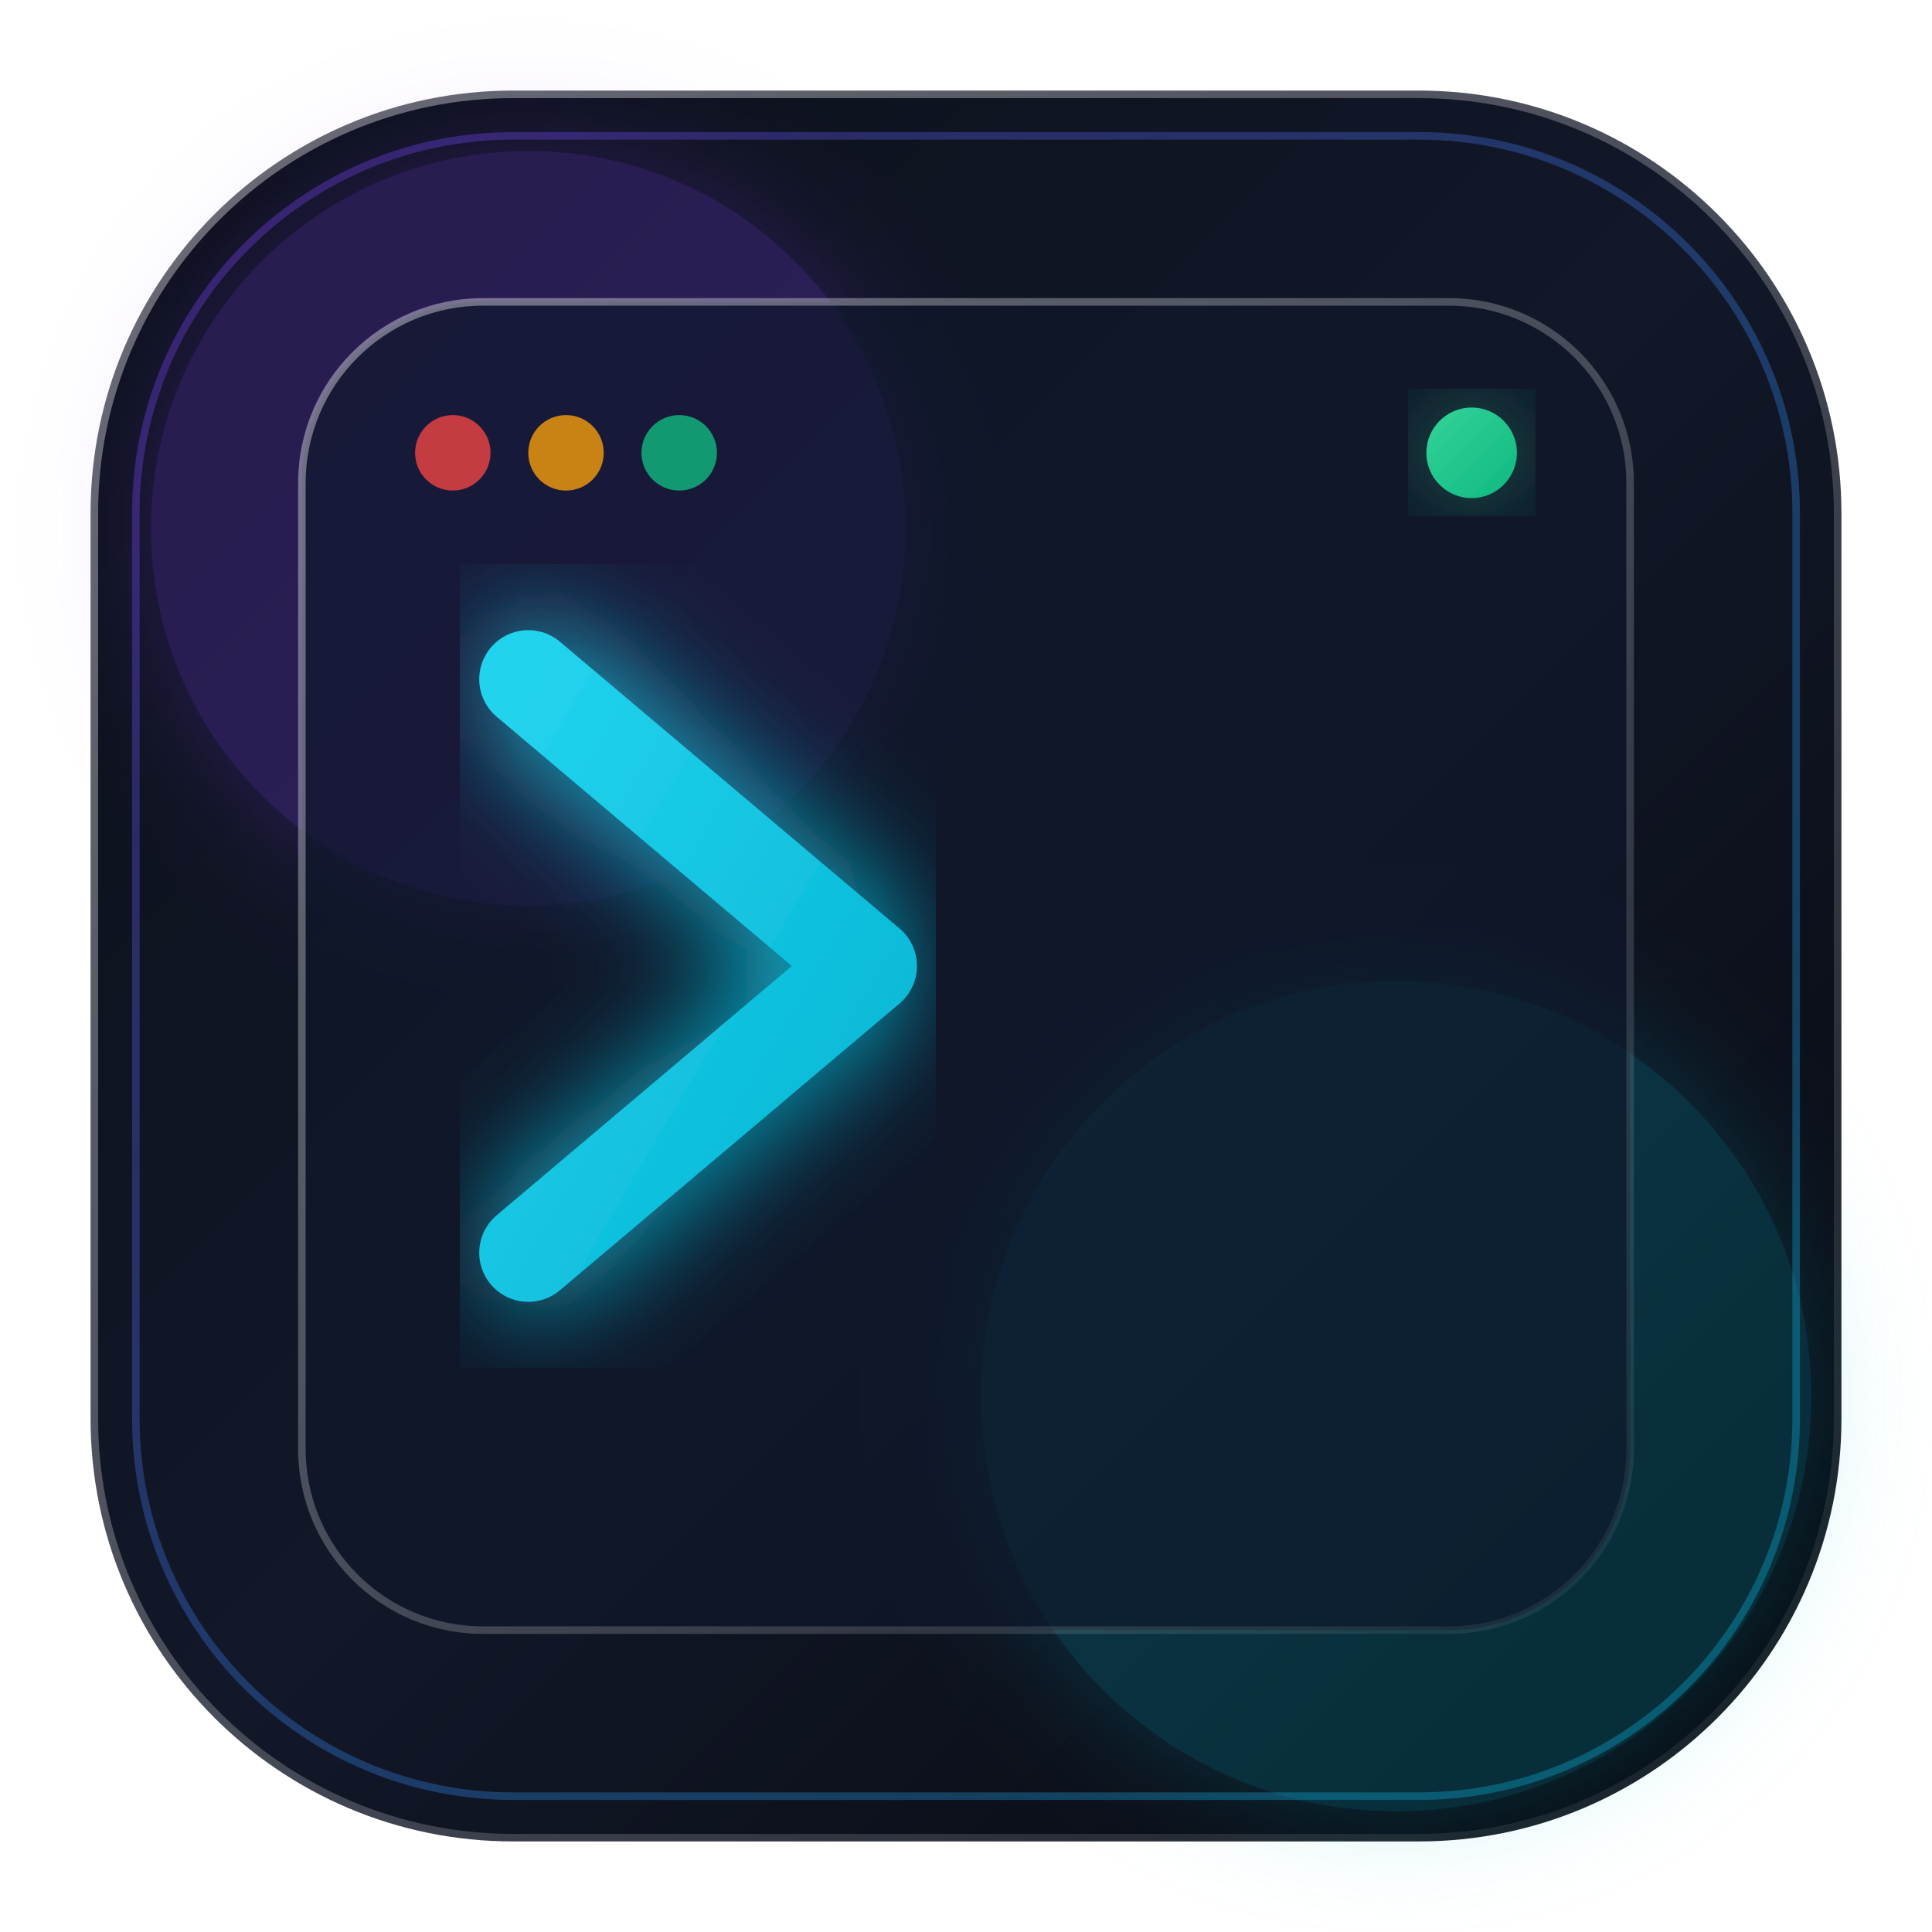
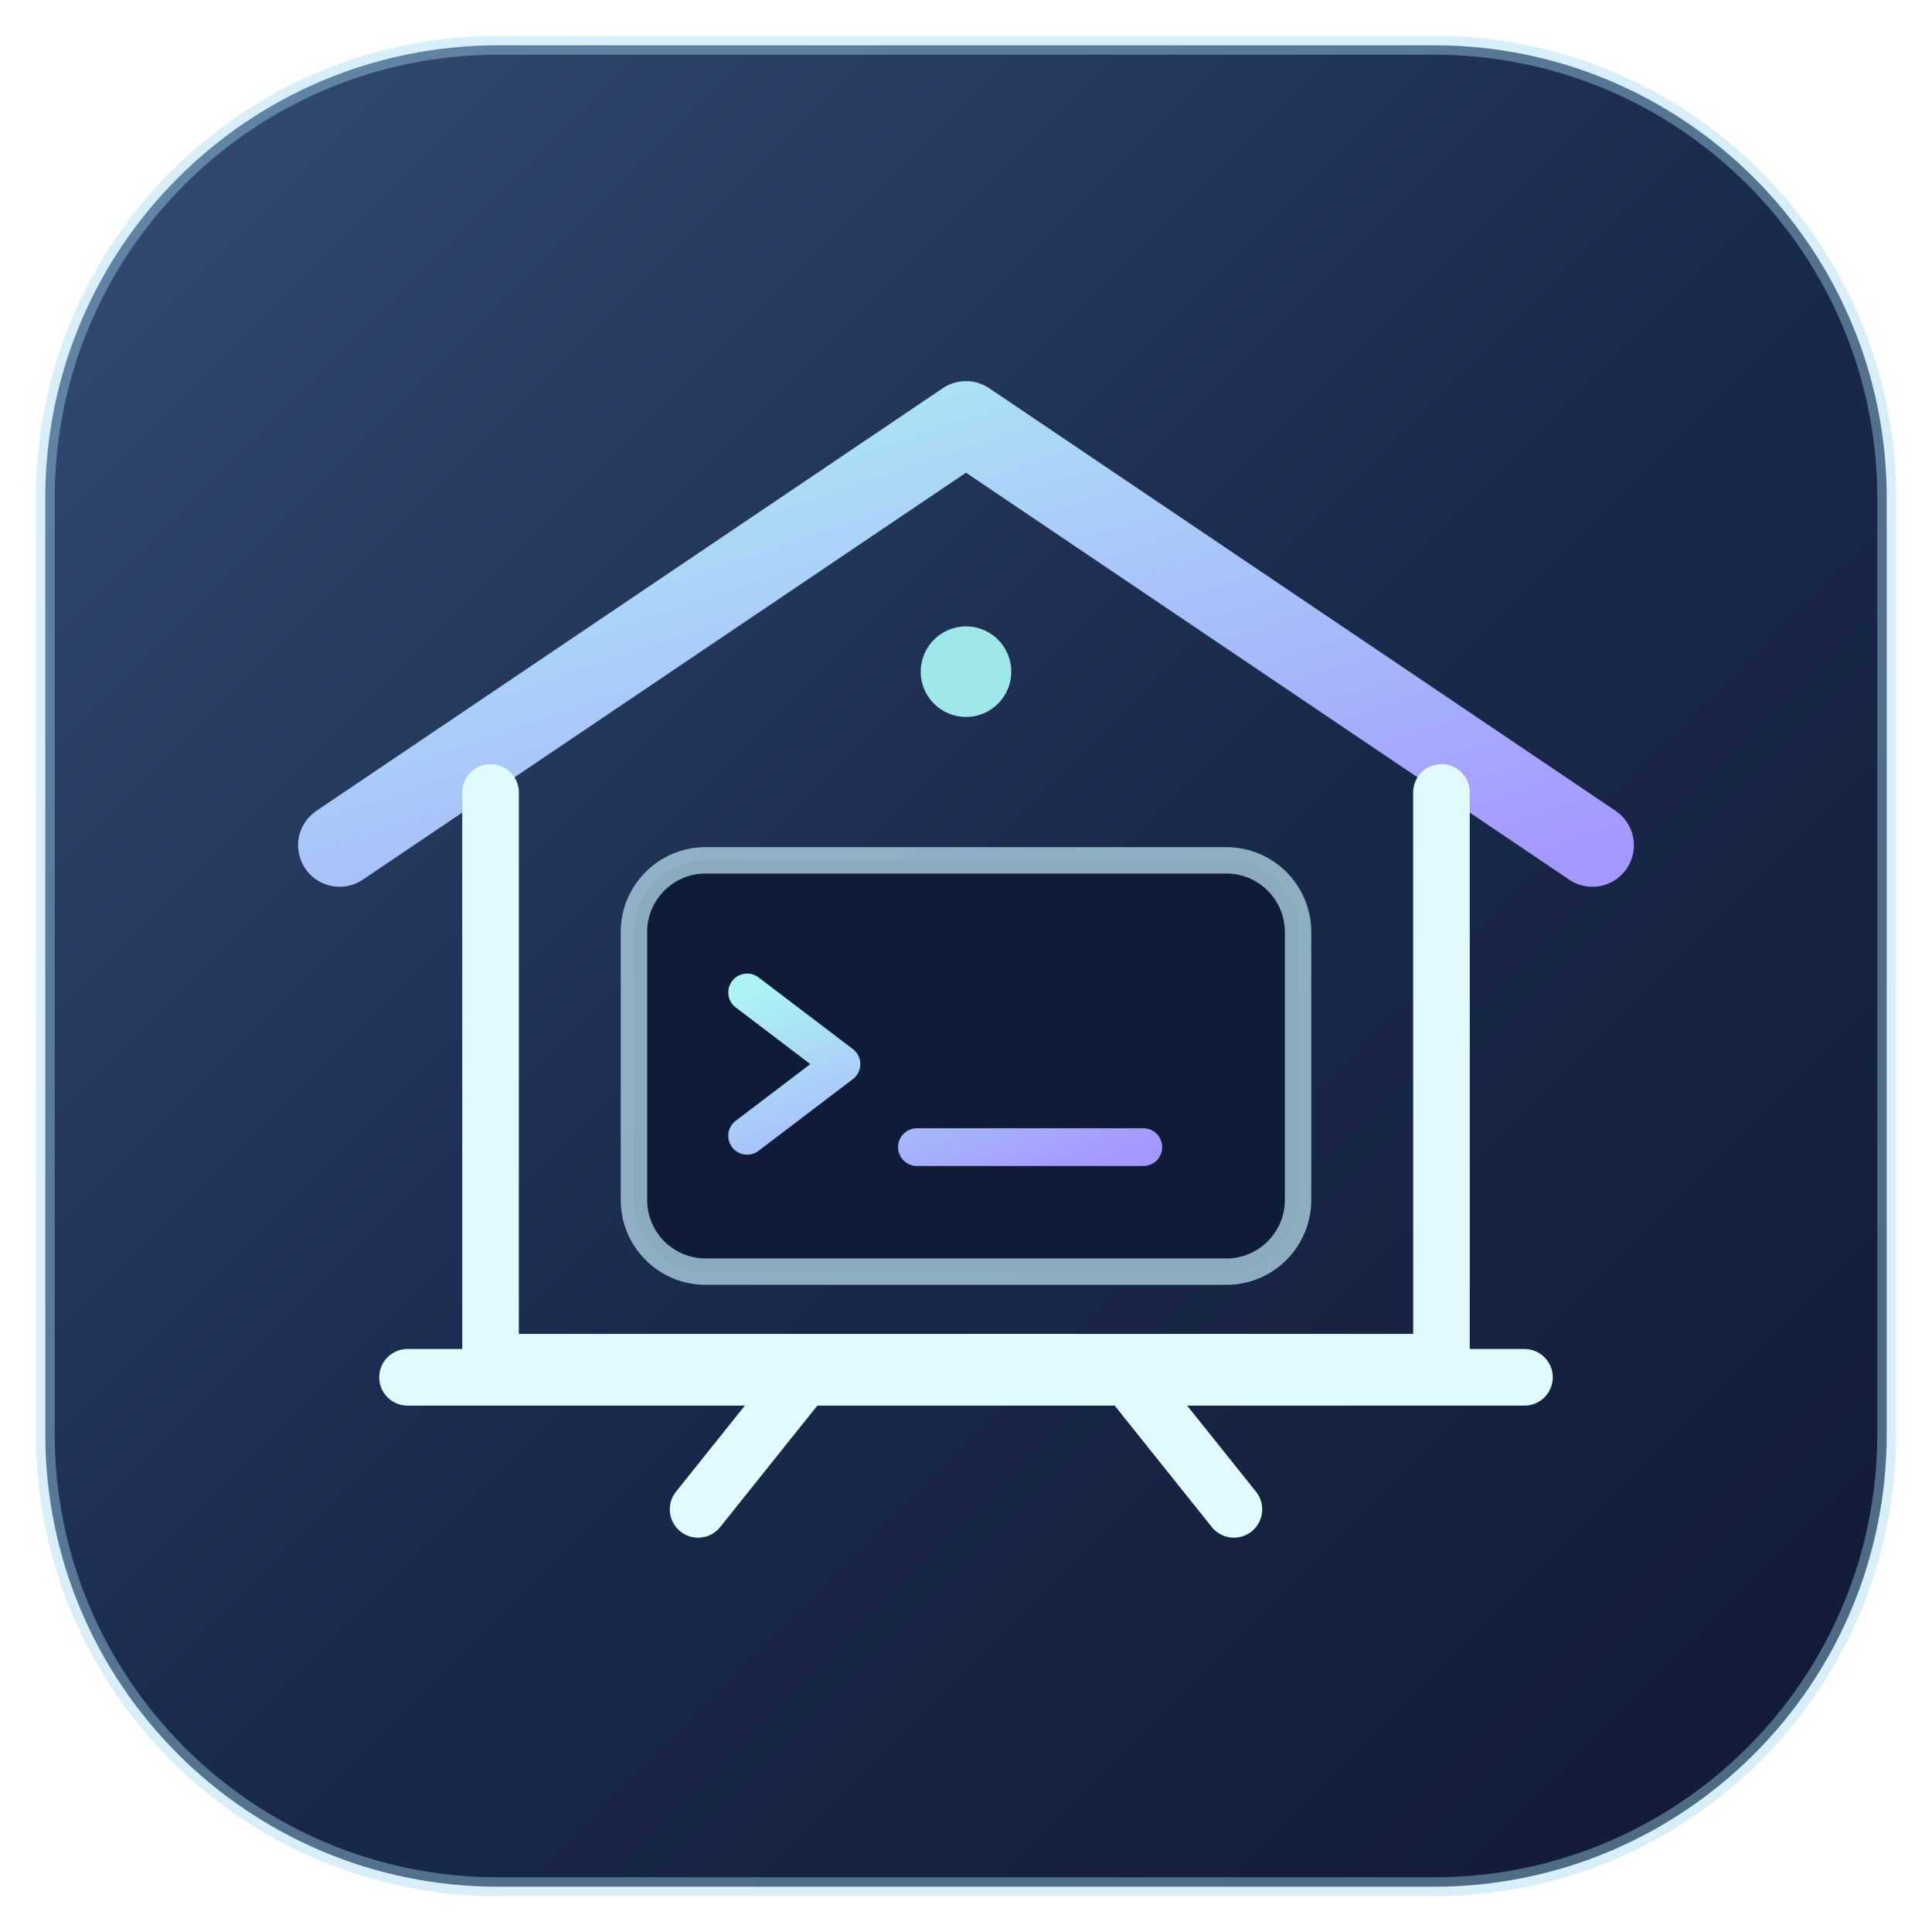
- <svg xmlns="http://www.w3.org/2000/svg" viewBox="0 0 512 512" width="100%" height="100%">
+ <svg xmlns="http://www.w3.org/2000/svg" width="512" height="512" viewBox="0 0 512 512">
  <defs>
-     <linearGradient id="bgGrad" x1="0%" y1="0%" x2="100%" y2="100%">
-       <stop offset="0%" stop-color="#0b0f19" />
-       <stop offset="50%" stop-color="#121829" />
-       <stop offset="100%" stop-color="#07090e" />
+     <linearGradient id="bg" x1="0" y1="0" x2="1" y2="1">
+       <stop stop-color="#354c75" />
+       <stop offset=".52" stop-color="#1a294c" />
+       <stop offset="1" stop-color="#111a35" />
    </linearGradient>
-     <linearGradient id="glassGrad" x1="0%" y1="0%" x2="100%" y2="100%">
-       <stop offset="0%" stop-color="#7c3aed" stop-opacity="0.9" />
-       <stop offset="50%" stop-color="#3b82f6" stop-opacity="0.8" />
-       <stop offset="100%" stop-color="#06b6d4" stop-opacity="0.9" />
+     <linearGradient id="rail" x1="0" y1="0" x2="1" y2="1">
+       <stop stop-color="#adf3f4" />
+       <stop offset="1" stop-color="#a498ff" />
    </linearGradient>
-     <linearGradient id="cyanGlow" x1="0%" y1="0%" x2="100%" y2="100%">
-       <stop offset="0%" stop-color="#22d3ee" />
-       <stop offset="100%" stop-color="#06b6d4" />
-     </linearGradient>
-     <linearGradient id="emeraldGrad" x1="0%" y1="0%" x2="100%" y2="100%">
-       <stop offset="0%" stop-color="#34d399" />
-       <stop offset="100%" stop-color="#10b981" />
-     </linearGradient>
-     <linearGradient id="borderGrad" x1="0%" y1="0%" x2="100%" y2="100%">
-       <stop offset="0%" stop-color="rgba(255,255,255,0.4)" />
-       <stop offset="100%" stop-color="rgba(255,255,255,0.05)" />
-     </linearGradient>
-     <filter id="glow" x="-20%" y="-20%" width="140%" height="140%">
-       <feGaussianBlur stdDeviation="16" result="blur" />
-       <feComposite in="SourceGraphic" in2="blur" operator="over" />
-     </filter>
  </defs>
-   <rect x="24" y="24" width="464" height="464" rx="112" fill="url(#bgGrad)" stroke="url(#borderGrad)" stroke-width="4" />
-   <rect x="36" y="36" width="440" height="440" rx="100" fill="none" stroke="url(#glassGrad)" stroke-width="2" stroke-opacity="0.4" />
-   <circle cx="140" cy="140" r="100" fill="#7c3aed" opacity="0.25" filter="url(#glow)" />
-   <circle cx="370" cy="370" r="110" fill="#06b6d4" opacity="0.2" filter="url(#glow)" />
-   <rect x="80" y="80" width="352" height="352" rx="48" fill="rgba(15, 23, 42, 0.65)" stroke="url(#borderGrad)" stroke-width="2" />
-   <circle cx="120" cy="120" r="10" fill="#ef4444" opacity="0.8" />
-   <circle cx="150" cy="120" r="10" fill="#f59e0b" opacity="0.8" />
-   <circle cx="180" cy="120" r="10" fill="#10b981" opacity="0.8" />
-   <path d="M140 180 L230 256 L140 332" fill="none" stroke="url(#cyanGlow)" stroke-width="26" stroke-linecap="round" stroke-linejoin="round" filter="url(#glow)" />
-   <path d="M260 332 L360 332" fill="none" stroke="url(#glassGrad)" stroke-width="26" stroke-linecap="round" filter="url(#glow)" />
-   <circle cx="390" cy="120" r="12" fill="url(#emeraldGrad)" filter="url(#glow)" />
+   <rect x="12" y="12" width="488" height="488" rx="120" fill="url(#bg)" stroke="#a3d9f0" stroke-opacity=".42" stroke-width="5" />
+   <path d="M90 224 256 112l166 112" fill="none" stroke="url(#rail)" stroke-width="22" stroke-linecap="round" stroke-linejoin="round" />
+   <path d="M130 210v151h252V210M108 365h296M185 400l28-35m114 35-28-35" fill="none" stroke="#e1faff" stroke-width="15" stroke-linecap="round" stroke-linejoin="round" />
+   <rect x="168" y="228" width="176" height="109" rx="19" fill="#0f1c37" stroke="#c0e9f5" stroke-opacity=".7" stroke-width="7" />
+   <path d="m198 263 25 19-25 19m45 3h60" fill="none" stroke="url(#rail)" stroke-width="10" stroke-linecap="round" stroke-linejoin="round" />
+   <circle cx="256" cy="178" r="12" fill="#9fe8e9" />
</svg>
